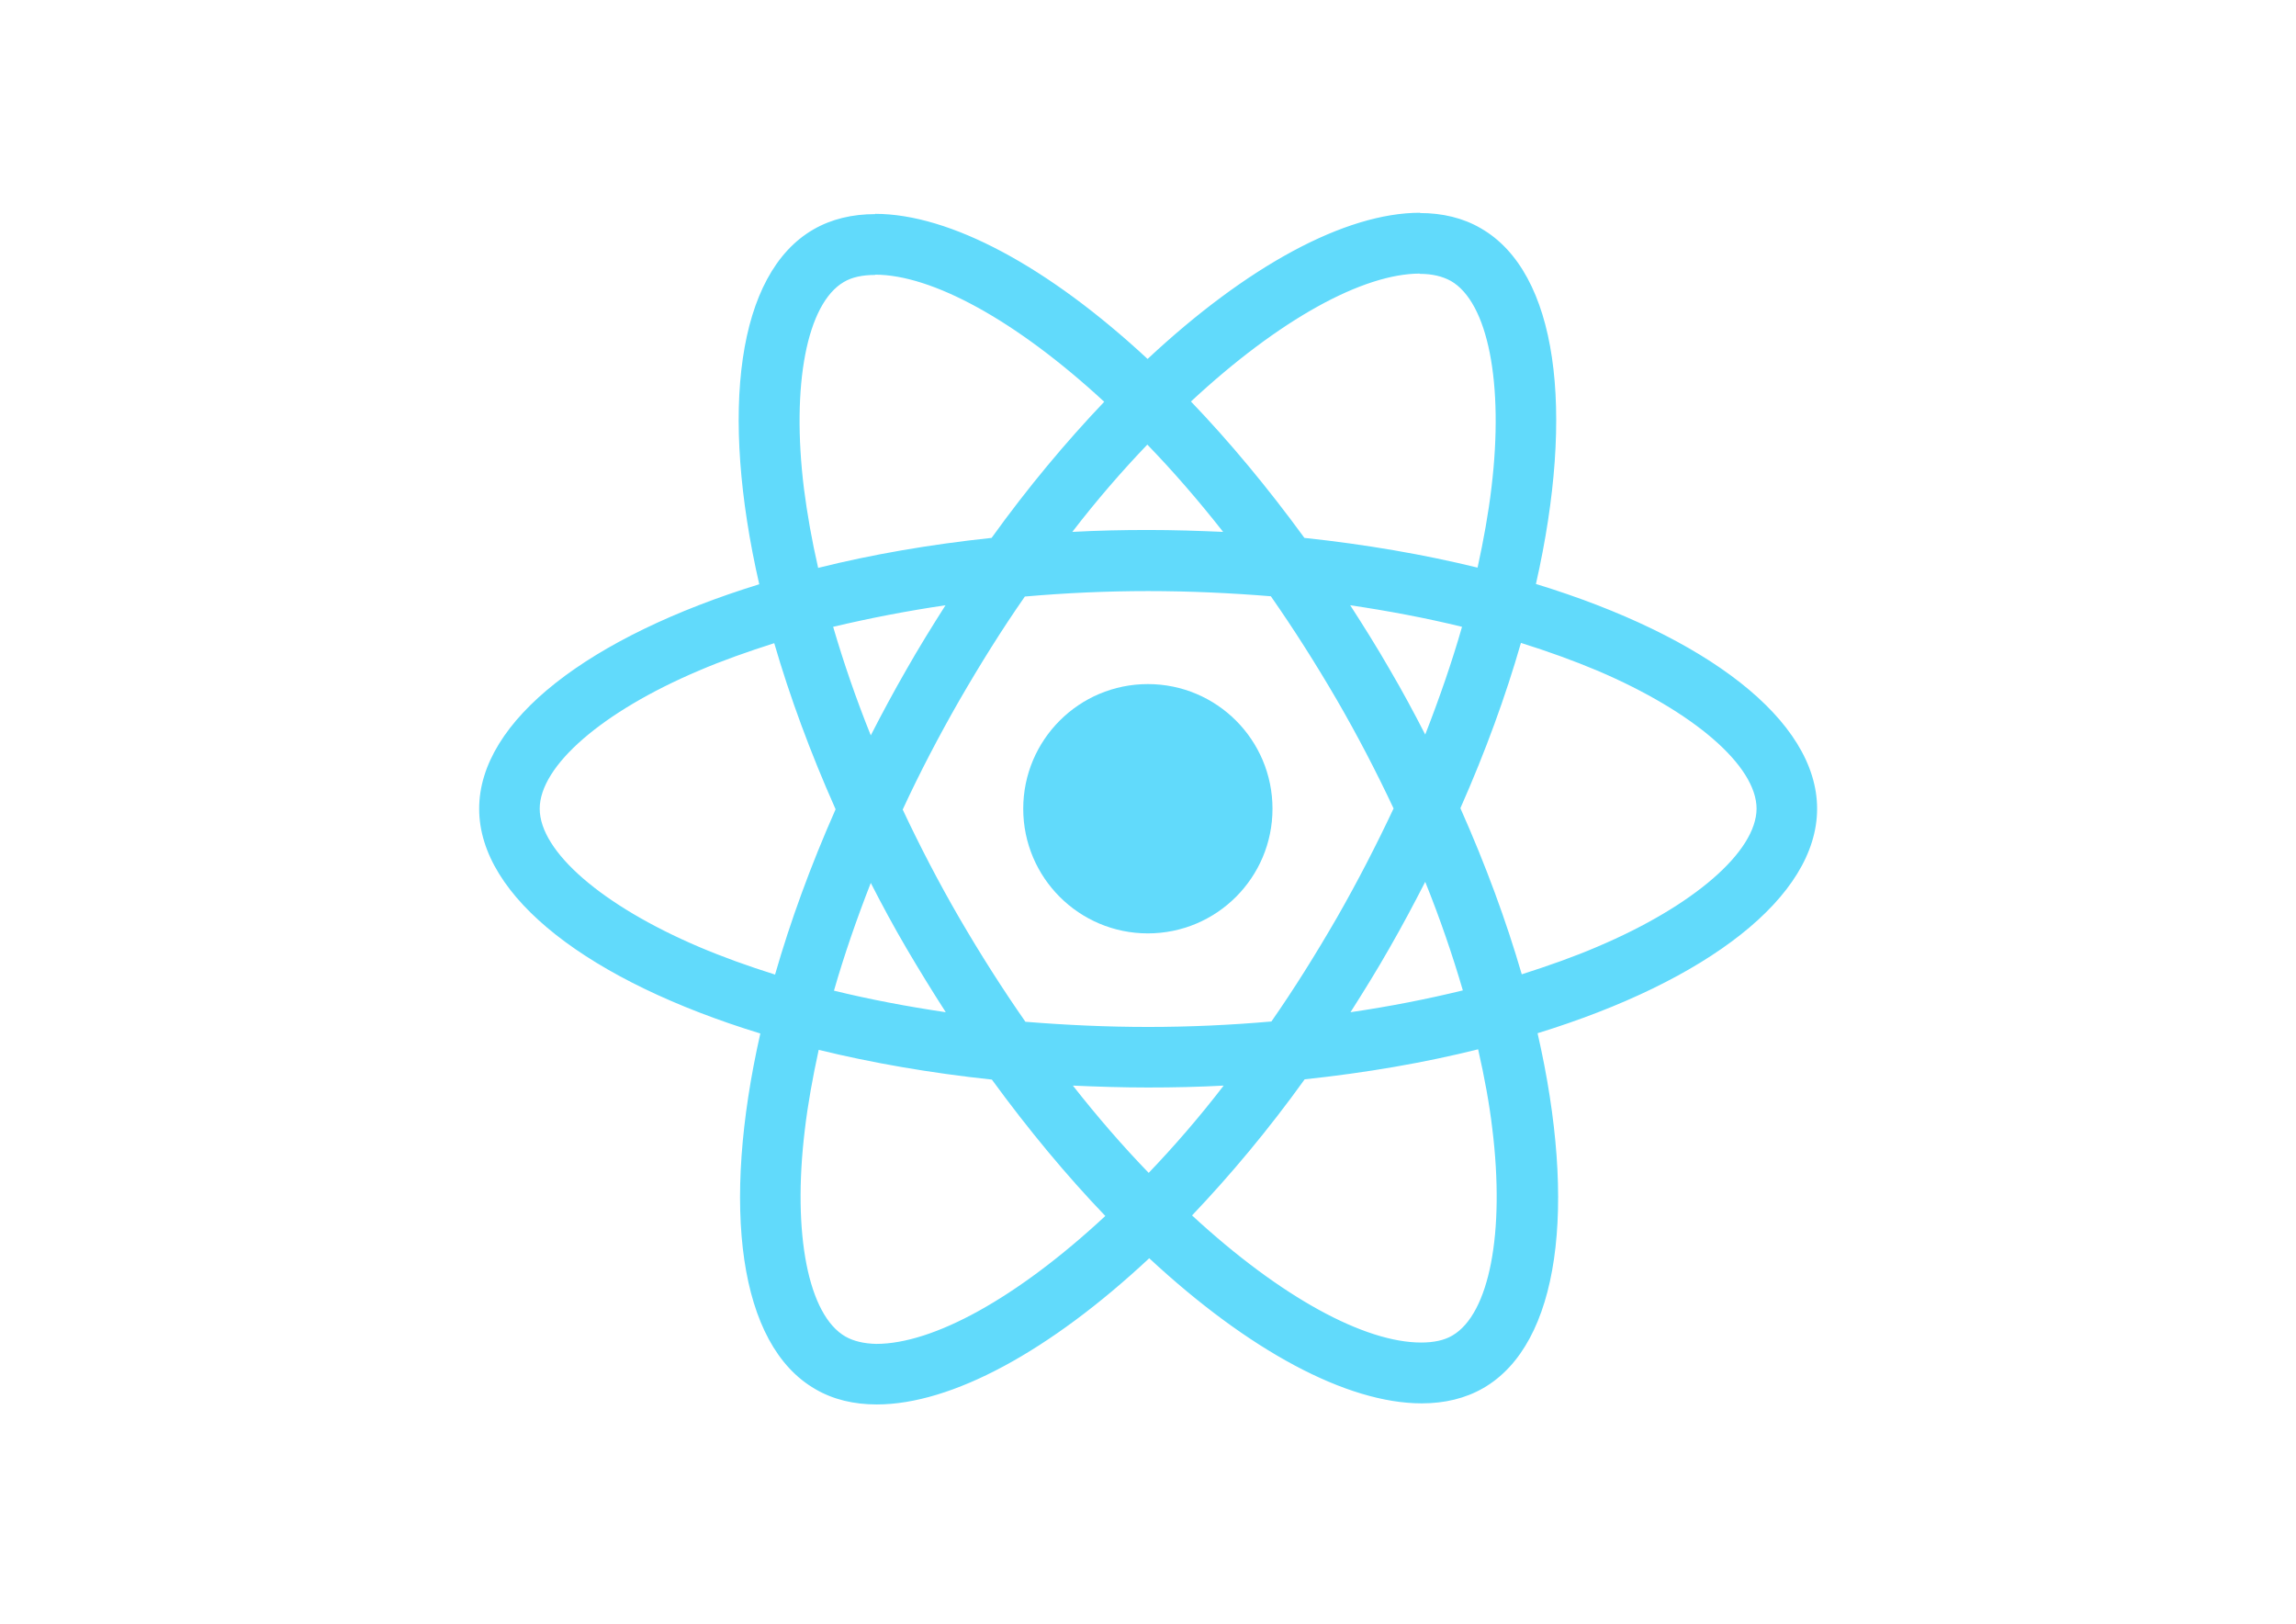
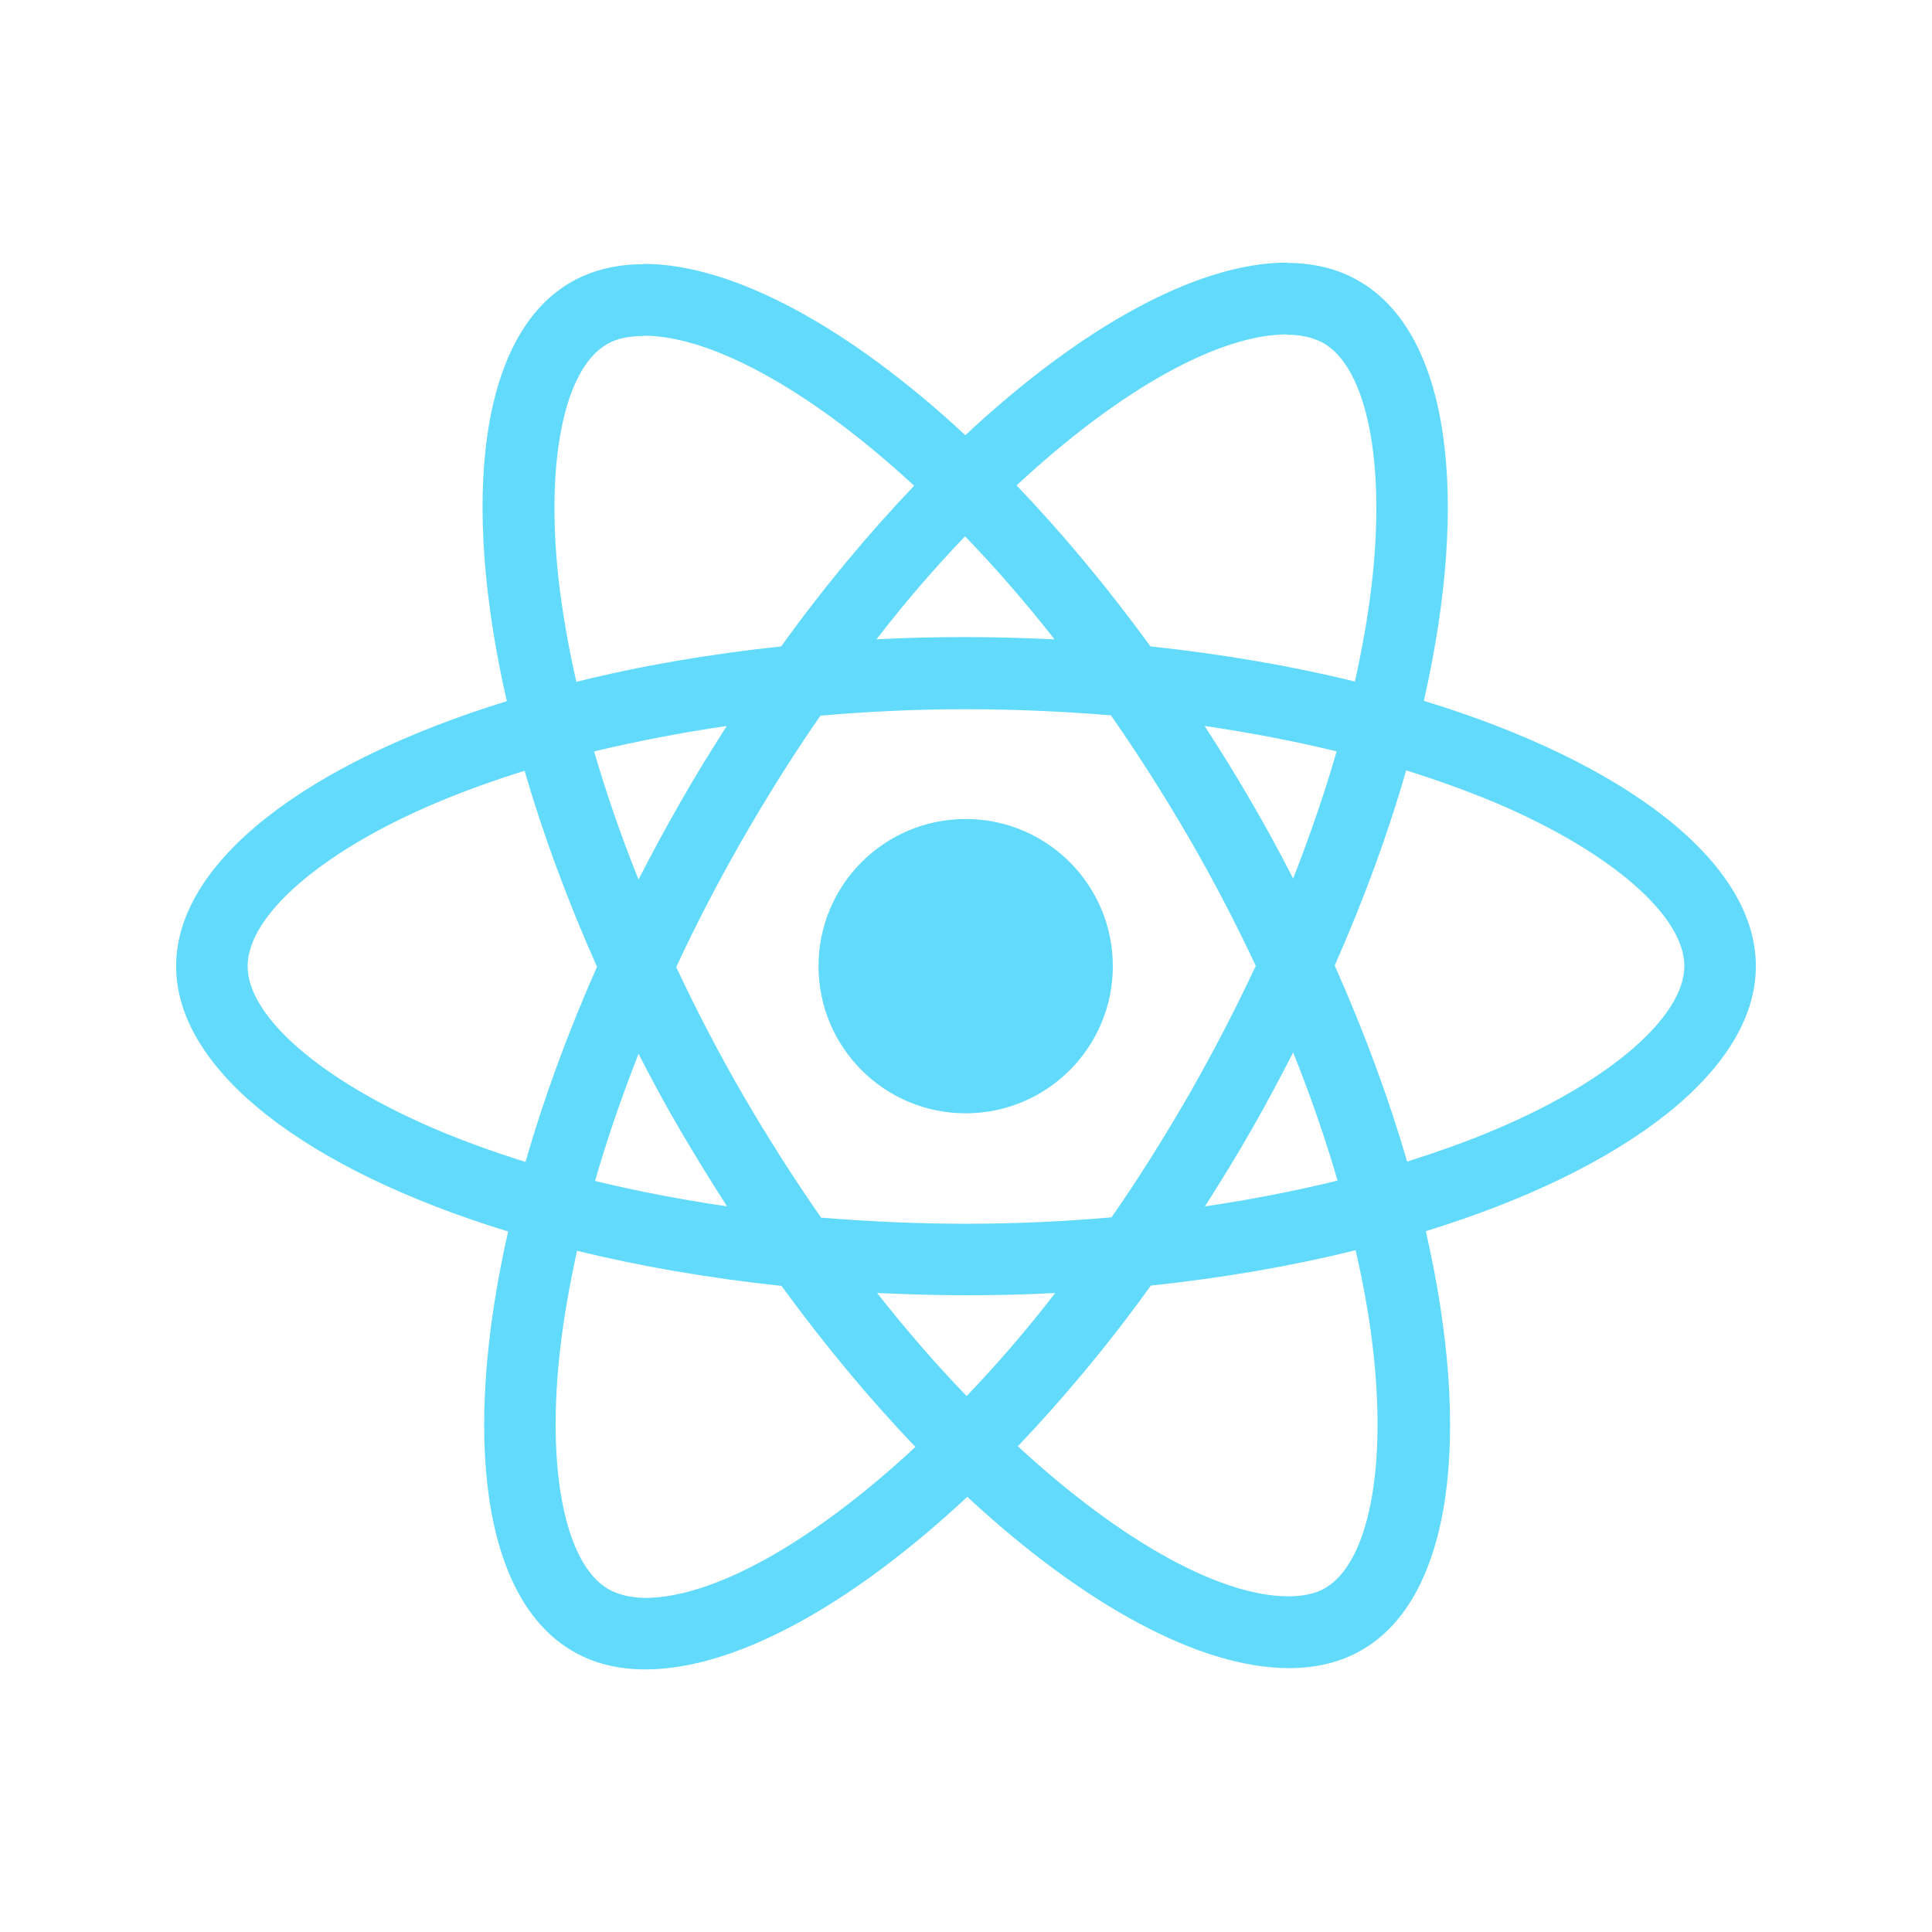
- <svg xmlns="http://www.w3.org/2000/svg" viewBox="0 0 841.9 595.3">
-   <g fill="#61DAFB">
-     <path d="M666.3 296.5c0-32.5-40.7-63.3-103.1-82.4 14.4-63.6 8-114.2-20.2-130.4-6.5-3.8-14.1-5.6-22.4-5.6v22.3c4.6 0 8.3.9 11.4 2.6 13.6 7.8 19.5 37.5 14.9 75.7-1.1 9.4-2.9 19.3-5.1 29.4-19.6-4.8-41-8.5-63.5-10.9-13.5-18.5-27.5-35.3-41.6-50 32.6-30.3 63.2-46.9 84-46.9V78c-27.5 0-63.5 19.6-99.9 53.6-36.4-33.8-72.4-53.2-99.9-53.2v22.3c20.7 0 51.4 16.5 84 46.6-14 14.7-28 31.4-41.3 49.9-22.6 2.4-44 6.1-63.6 11-2.3-10-4-19.7-5.2-29-4.7-38.2 1.1-67.9 14.6-75.8 3-1.8 6.9-2.6 11.5-2.6V78.5c-8.4 0-16 1.8-22.6 5.6-28.1 16.2-34.4 66.7-19.9 130.1-62.2 19.2-102.7 49.9-102.7 82.3 0 32.5 40.7 63.3 103.1 82.4-14.4 63.6-8 114.2 20.2 130.4 6.5 3.8 14.1 5.6 22.5 5.6 27.5 0 63.5-19.6 99.9-53.6 36.4 33.8 72.4 53.2 99.9 53.2 8.4 0 16-1.8 22.6-5.6 28.1-16.2 34.4-66.7 19.9-130.1 62-19.1 102.5-49.9 102.5-82.3zm-130.2-66.7c-3.7 12.9-8.3 26.2-13.5 39.5-4.1-8-8.4-16-13.1-24-4.6-8-9.5-15.8-14.4-23.4 14.2 2.1 27.9 4.7 41 7.9zm-45.8 106.5c-7.8 13.5-15.8 26.3-24.1 38.2-14.9 1.3-30 2-45.2 2-15.1 0-30.2-.7-45-1.9-8.3-11.9-16.4-24.6-24.2-38-7.6-13.1-14.5-26.4-20.8-39.8 6.2-13.4 13.2-26.8 20.7-39.9 7.8-13.5 15.8-26.3 24.1-38.2 14.9-1.3 30-2 45.2-2 15.1 0 30.2.7 45 1.9 8.3 11.9 16.4 24.6 24.2 38 7.6 13.1 14.5 26.4 20.8 39.8-6.3 13.4-13.2 26.8-20.7 39.9zm32.3-13c5.4 13.4 10 26.8 13.8 39.8-13.1 3.2-26.9 5.9-41.2 8 4.9-7.7 9.8-15.6 14.4-23.7 4.6-8 8.9-16.1 13-24.1zM421.2 430c-9.3-9.6-18.6-20.3-27.8-32 9 .4 18.2.7 27.5.7 9.4 0 18.7-.2 27.8-.7-9 11.7-18.3 22.4-27.5 32zm-74.4-58.9c-14.2-2.1-27.9-4.7-41-7.9 3.7-12.9 8.3-26.2 13.5-39.5 4.1 8 8.4 16 13.1 24 4.7 8 9.5 15.8 14.4 23.4zM420.7 163c9.3 9.6 18.6 20.3 27.8 32-9-.4-18.2-.7-27.5-.7-9.4 0-18.7.2-27.8.7 9-11.7 18.3-22.4 27.5-32zm-74 58.9c-4.9 7.7-9.8 15.6-14.4 23.7-4.6 8-8.9 16-13 24-5.4-13.4-10-26.8-13.8-39.8 13.1-3.1 26.9-5.8 41.2-7.9zm-90.5 125.2c-35.4-15.1-58.3-34.9-58.3-50.6 0-15.7 22.9-35.6 58.3-50.6 8.6-3.7 18-7 27.7-10.1 5.7 19.6 13.2 40 22.5 60.9-9.2 20.8-16.6 41.1-22.2 60.6-9.9-3.1-19.3-6.5-28-10.2zM310 490c-13.6-7.8-19.5-37.5-14.9-75.7 1.1-9.4 2.9-19.3 5.1-29.4 19.6 4.8 41 8.5 63.5 10.9 13.5 18.5 27.5 35.3 41.6 50-32.6 30.3-63.2 46.9-84 46.9-4.5-.1-8.3-1-11.3-2.7zm237.2-76.2c4.7 38.2-1.1 67.9-14.6 75.8-3 1.8-6.9 2.6-11.5 2.6-20.7 0-51.4-16.5-84-46.6 14-14.7 28-31.4 41.3-49.9 22.6-2.4 44-6.1 63.6-11 2.3 10.1 4.1 19.8 5.2 29.1zm38.5-66.7c-8.6 3.7-18 7-27.7 10.1-5.7-19.6-13.2-40-22.5-60.9 9.2-20.8 16.6-41.1 22.2-60.6 9.9 3.1 19.3 6.5 28.1 10.2 35.4 15.1 58.3 34.9 58.3 50.6-.1 15.7-23 35.6-58.4 50.6zM320.8 78.4z" />
-     <circle cx="420.9" cy="296.5" r="45.7" />
-     <path d="M520.5 78.1z" />
+ <svg xmlns="http://www.w3.org/2000/svg" width="600" height="600">
+   <g>
+     <g>
+       <g fill="#61DAFB">
+         <path d="m545.3,300.05c0,-32.5 -40.7,-63.3 -103.1,-82.4c14.4,-63.6 8,-114.2 -20.2,-130.4c-6.5,-3.8 -14.1,-5.6 -22.4,-5.6l0,22.3c4.6,0 8.3,0.9 11.4,2.6c13.6,7.8 19.5,37.5 14.9,75.7c-1.1,9.4 -2.9,19.3 -5.1,29.4c-19.6,-4.8 -41,-8.5 -63.5,-10.9c-13.5,-18.5 -27.5,-35.3 -41.6,-50c32.6,-30.3 63.2,-46.9 84,-46.9l0,-22.3c-27.5,0 -63.5,19.6 -99.9,53.6c-36.4,-33.8 -72.4,-53.2 -99.9,-53.2l0,22.3c20.7,0 51.4,16.5 84,46.6c-14,14.7 -28,31.4 -41.3,49.9c-22.6,2.4 -44,6.1 -63.6,11c-2.3,-10 -4,-19.7 -5.2,-29c-4.7,-38.2 1.1,-67.9 14.6,-75.8c3,-1.8 6.9,-2.6 11.5,-2.6l0,-22.3c-8.4,0 -16,1.8 -22.6,5.6c-28.1,16.2 -34.4,66.7 -19.9,130.1c-62.2,19.2 -102.7,49.9 -102.7,82.3c0,32.5 40.7,63.3 103.1,82.4c-14.4,63.6 -8,114.2 20.2,130.4c6.5,3.8 14.1,5.6 22.5,5.6c27.5,0 63.5,-19.6 99.9,-53.6c36.4,33.8 72.4,53.2 99.9,53.2c8.4,0 16,-1.8 22.6,-5.6c28.1,-16.2 34.4,-66.7 19.9,-130.1c62,-19.1 102.5,-49.9 102.5,-82.3zm-130.2,-66.7c-3.7,12.9 -8.3,26.2 -13.5,39.5c-4.1,-8 -8.4,-16 -13.1,-24c-4.6,-8 -9.5,-15.8 -14.4,-23.4c14.2,2.1 27.9,4.7 41,7.9zm-45.8,106.5c-7.8,13.5 -15.8,26.3 -24.1,38.2c-14.9,1.3 -30,2 -45.2,2c-15.1,0 -30.2,-0.7 -45,-1.9c-8.3,-11.9 -16.4,-24.6 -24.2,-38c-7.6,-13.1 -14.5,-26.4 -20.8,-39.8c6.2,-13.4 13.2,-26.8 20.7,-39.9c7.8,-13.5 15.8,-26.3 24.1,-38.2c14.9,-1.3 30,-2 45.2,-2c15.1,0 30.2,0.7 45,1.9c8.3,11.9 16.4,24.6 24.2,38c7.6,13.1 14.5,26.4 20.8,39.8c-6.3,13.4 -13.2,26.8 -20.7,39.9zm32.3,-13c5.4,13.4 10,26.8 13.8,39.8c-13.1,3.2 -26.9,5.9 -41.2,8c4.9,-7.7 9.8,-15.6 14.4,-23.7c4.6,-8 8.9,-16.1 13,-24.1zm-101.4,106.7c-9.3,-9.6 -18.6,-20.3 -27.8,-32c9,0.4 18.2,0.7 27.5,0.7c9.4,0 18.7,-0.2 27.8,-0.7c-9,11.7 -18.3,22.4 -27.5,32zm-74.4,-58.9c-14.2,-2.1 -27.9,-4.7 -41,-7.9c3.7,-12.9 8.3,-26.2 13.5,-39.5c4.1,8 8.4,16 13.1,24c4.7,8 9.5,15.8 14.4,23.4zm73.9,-208.1c9.3,9.6 18.6,20.3 27.8,32c-9,-0.4 -18.2,-0.7 -27.5,-0.7c-9.4,0 -18.7,0.2 -27.8,0.7c9,-11.7 18.3,-22.4 27.5,-32zm-74,58.9c-4.9,7.7 -9.8,15.6 -14.4,23.7c-4.6,8 -8.9,16 -13,24c-5.4,-13.4 -10,-26.8 -13.8,-39.8c13.1,-3.1 26.9,-5.8 41.2,-7.9zm-90.5,125.2c-35.4,-15.1 -58.3,-34.9 -58.3,-50.6c0,-15.7 22.9,-35.6 58.3,-50.6c8.6,-3.7 18,-7 27.7,-10.1c5.7,19.6 13.2,40 22.5,60.9c-9.2,20.8 -16.6,41.1 -22.2,60.6c-9.9,-3.1 -19.3,-6.5 -28,-10.2zm53.8,142.9c-13.6,-7.8 -19.5,-37.5 -14.9,-75.7c1.1,-9.4 2.9,-19.3 5.1,-29.4c19.6,4.8 41,8.5 63.5,10.9c13.5,18.5 27.5,35.3 41.6,50c-32.6,30.3 -63.2,46.9 -84,46.9c-4.5,-0.1 -8.3,-1 -11.3,-2.7zm237.2,-76.2c4.7,38.2 -1.1,67.9 -14.6,75.8c-3,1.8 -6.9,2.6 -11.5,2.6c-20.7,0 -51.4,-16.5 -84,-46.6c14,-14.7 28,-31.4 41.3,-49.9c22.6,-2.4 44,-6.1 63.6,-11c2.3,10.1 4.1,19.8 5.2,29.1l0,-0zm38.5,-66.7c-8.6,3.7 -18,7 -27.7,10.1c-5.7,-19.6 -13.2,-40 -22.5,-60.9c9.2,-20.8 16.6,-41.1 22.2,-60.6c9.9,3.1 19.3,6.5 28.1,10.2c35.4,15.1 58.3,34.9 58.3,50.6c-0.1,15.7 -23,35.6 -58.4,50.6zm-264.9,-268.7z" />
+         <circle r="45.7" cy="300.05" cx="299.9" />
+         <path d="m399.5,81.65z" />
+       </g>
+     </g>
  </g>
</svg>
